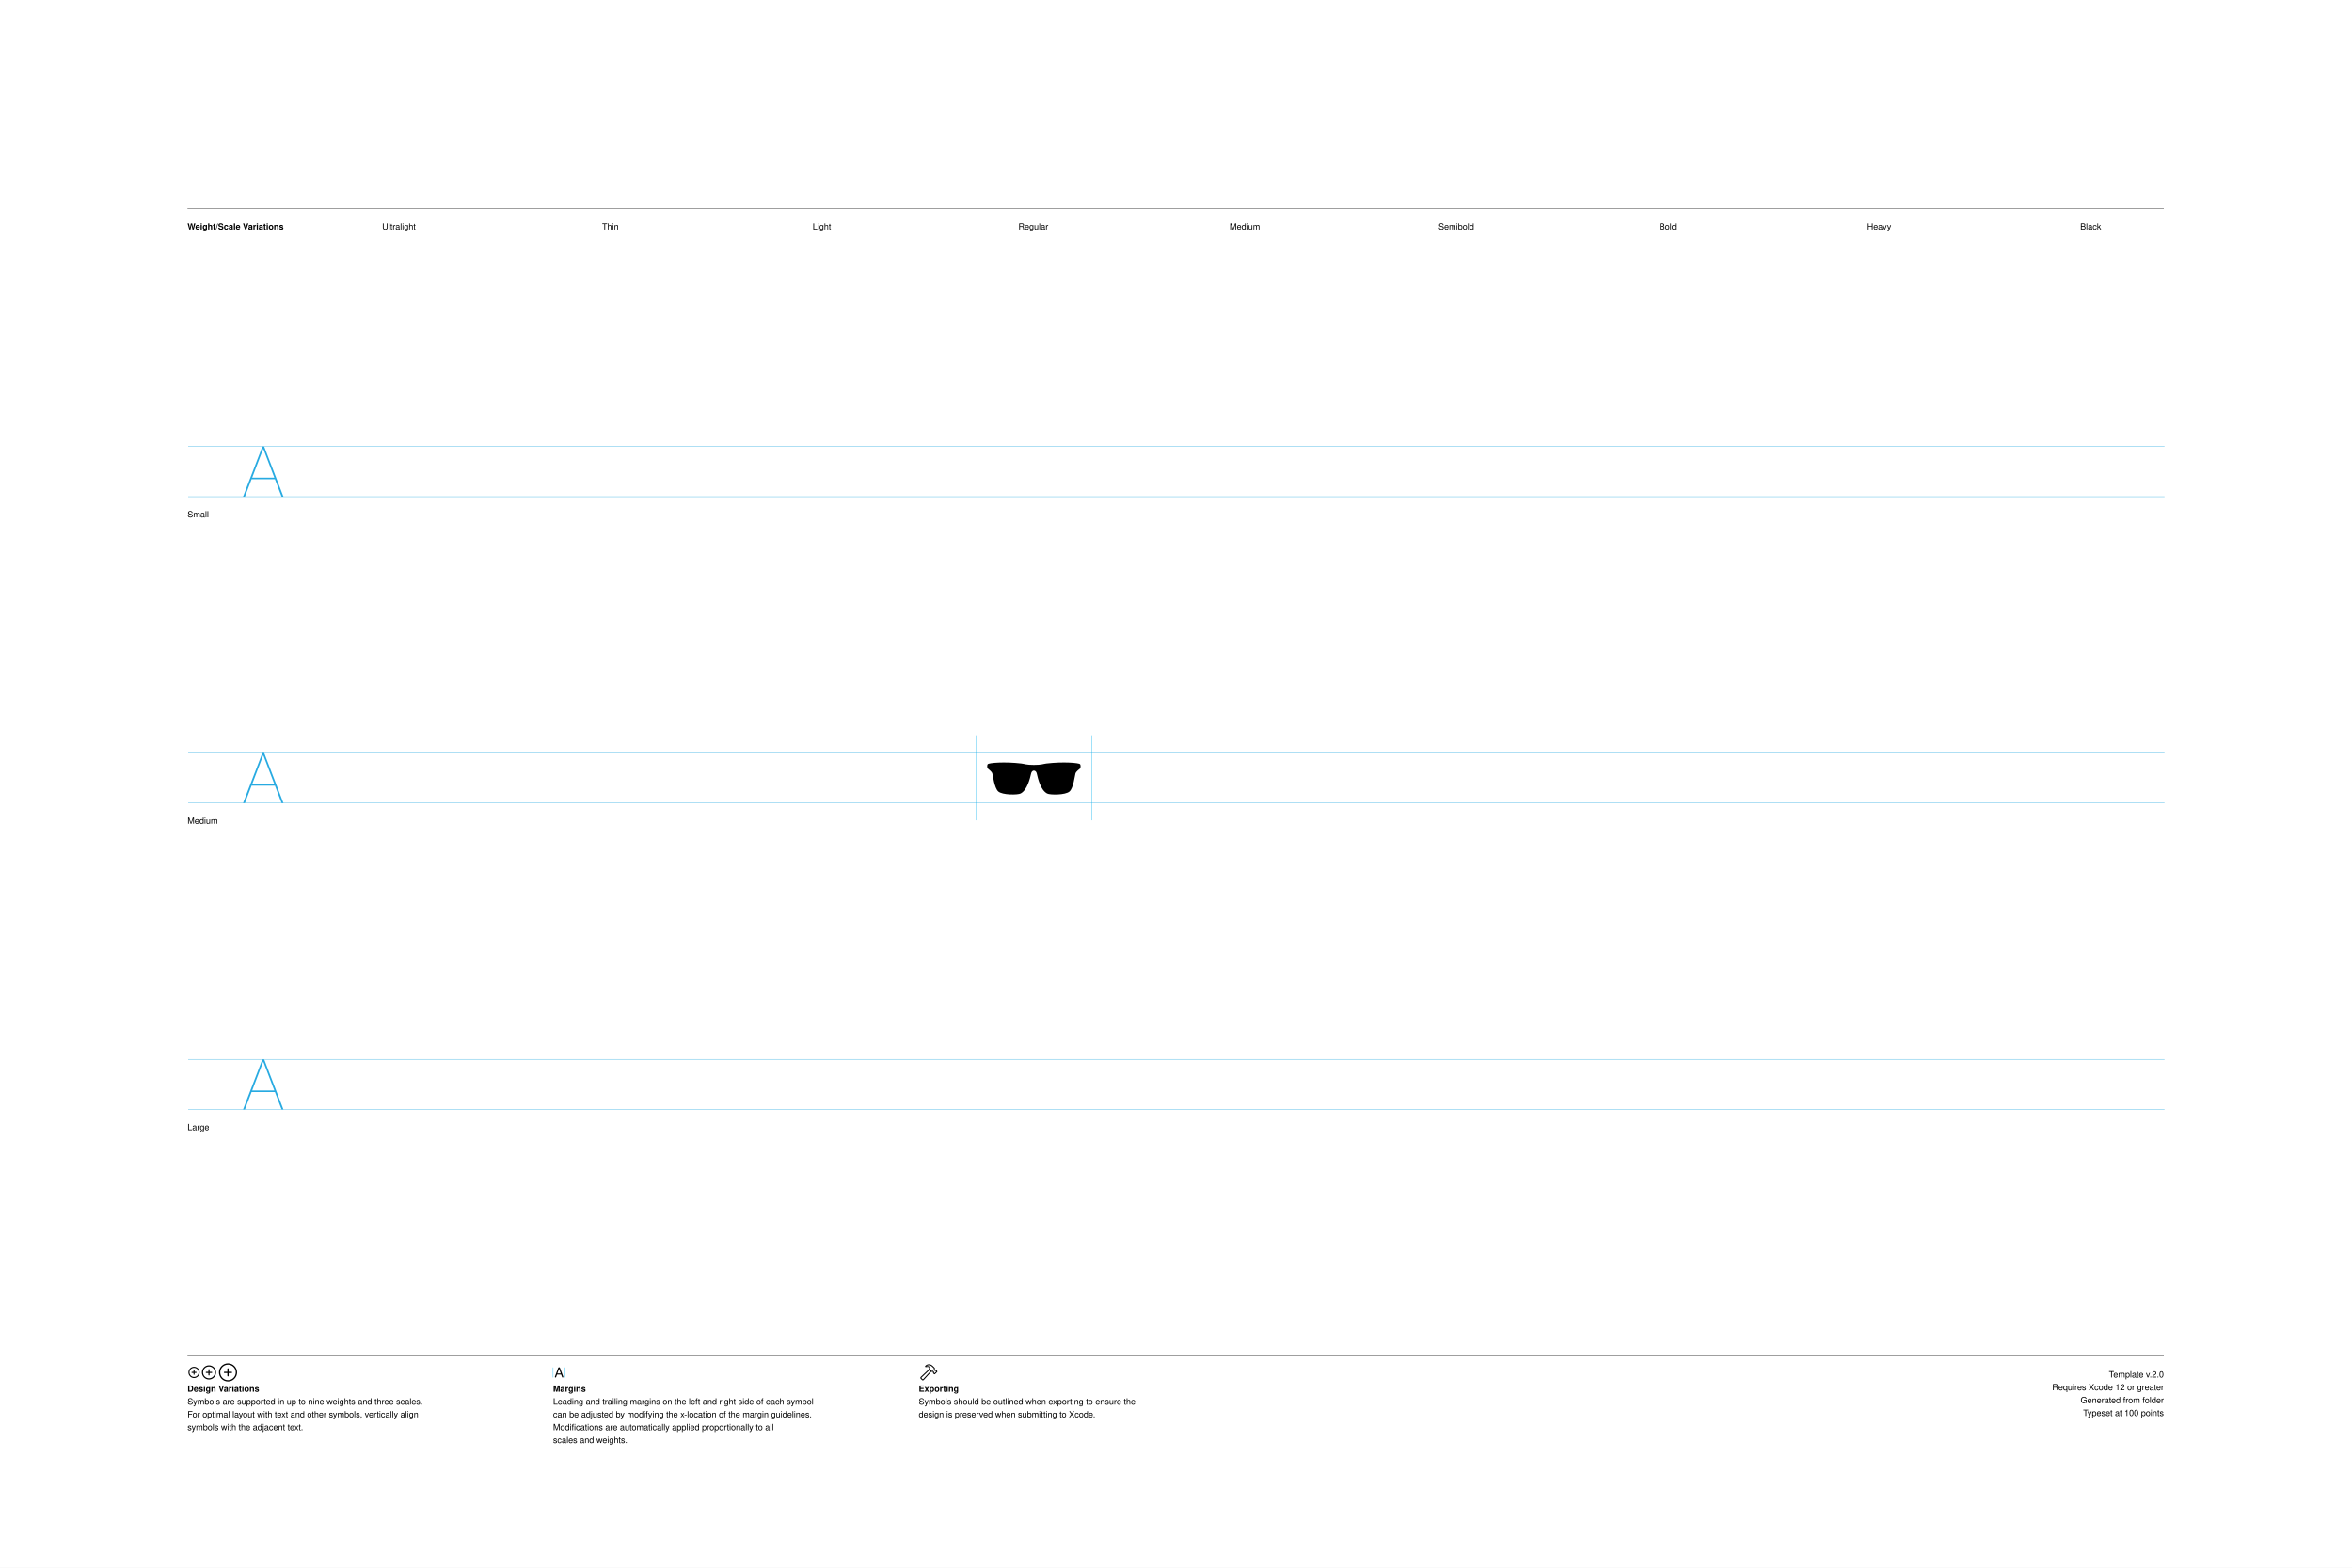
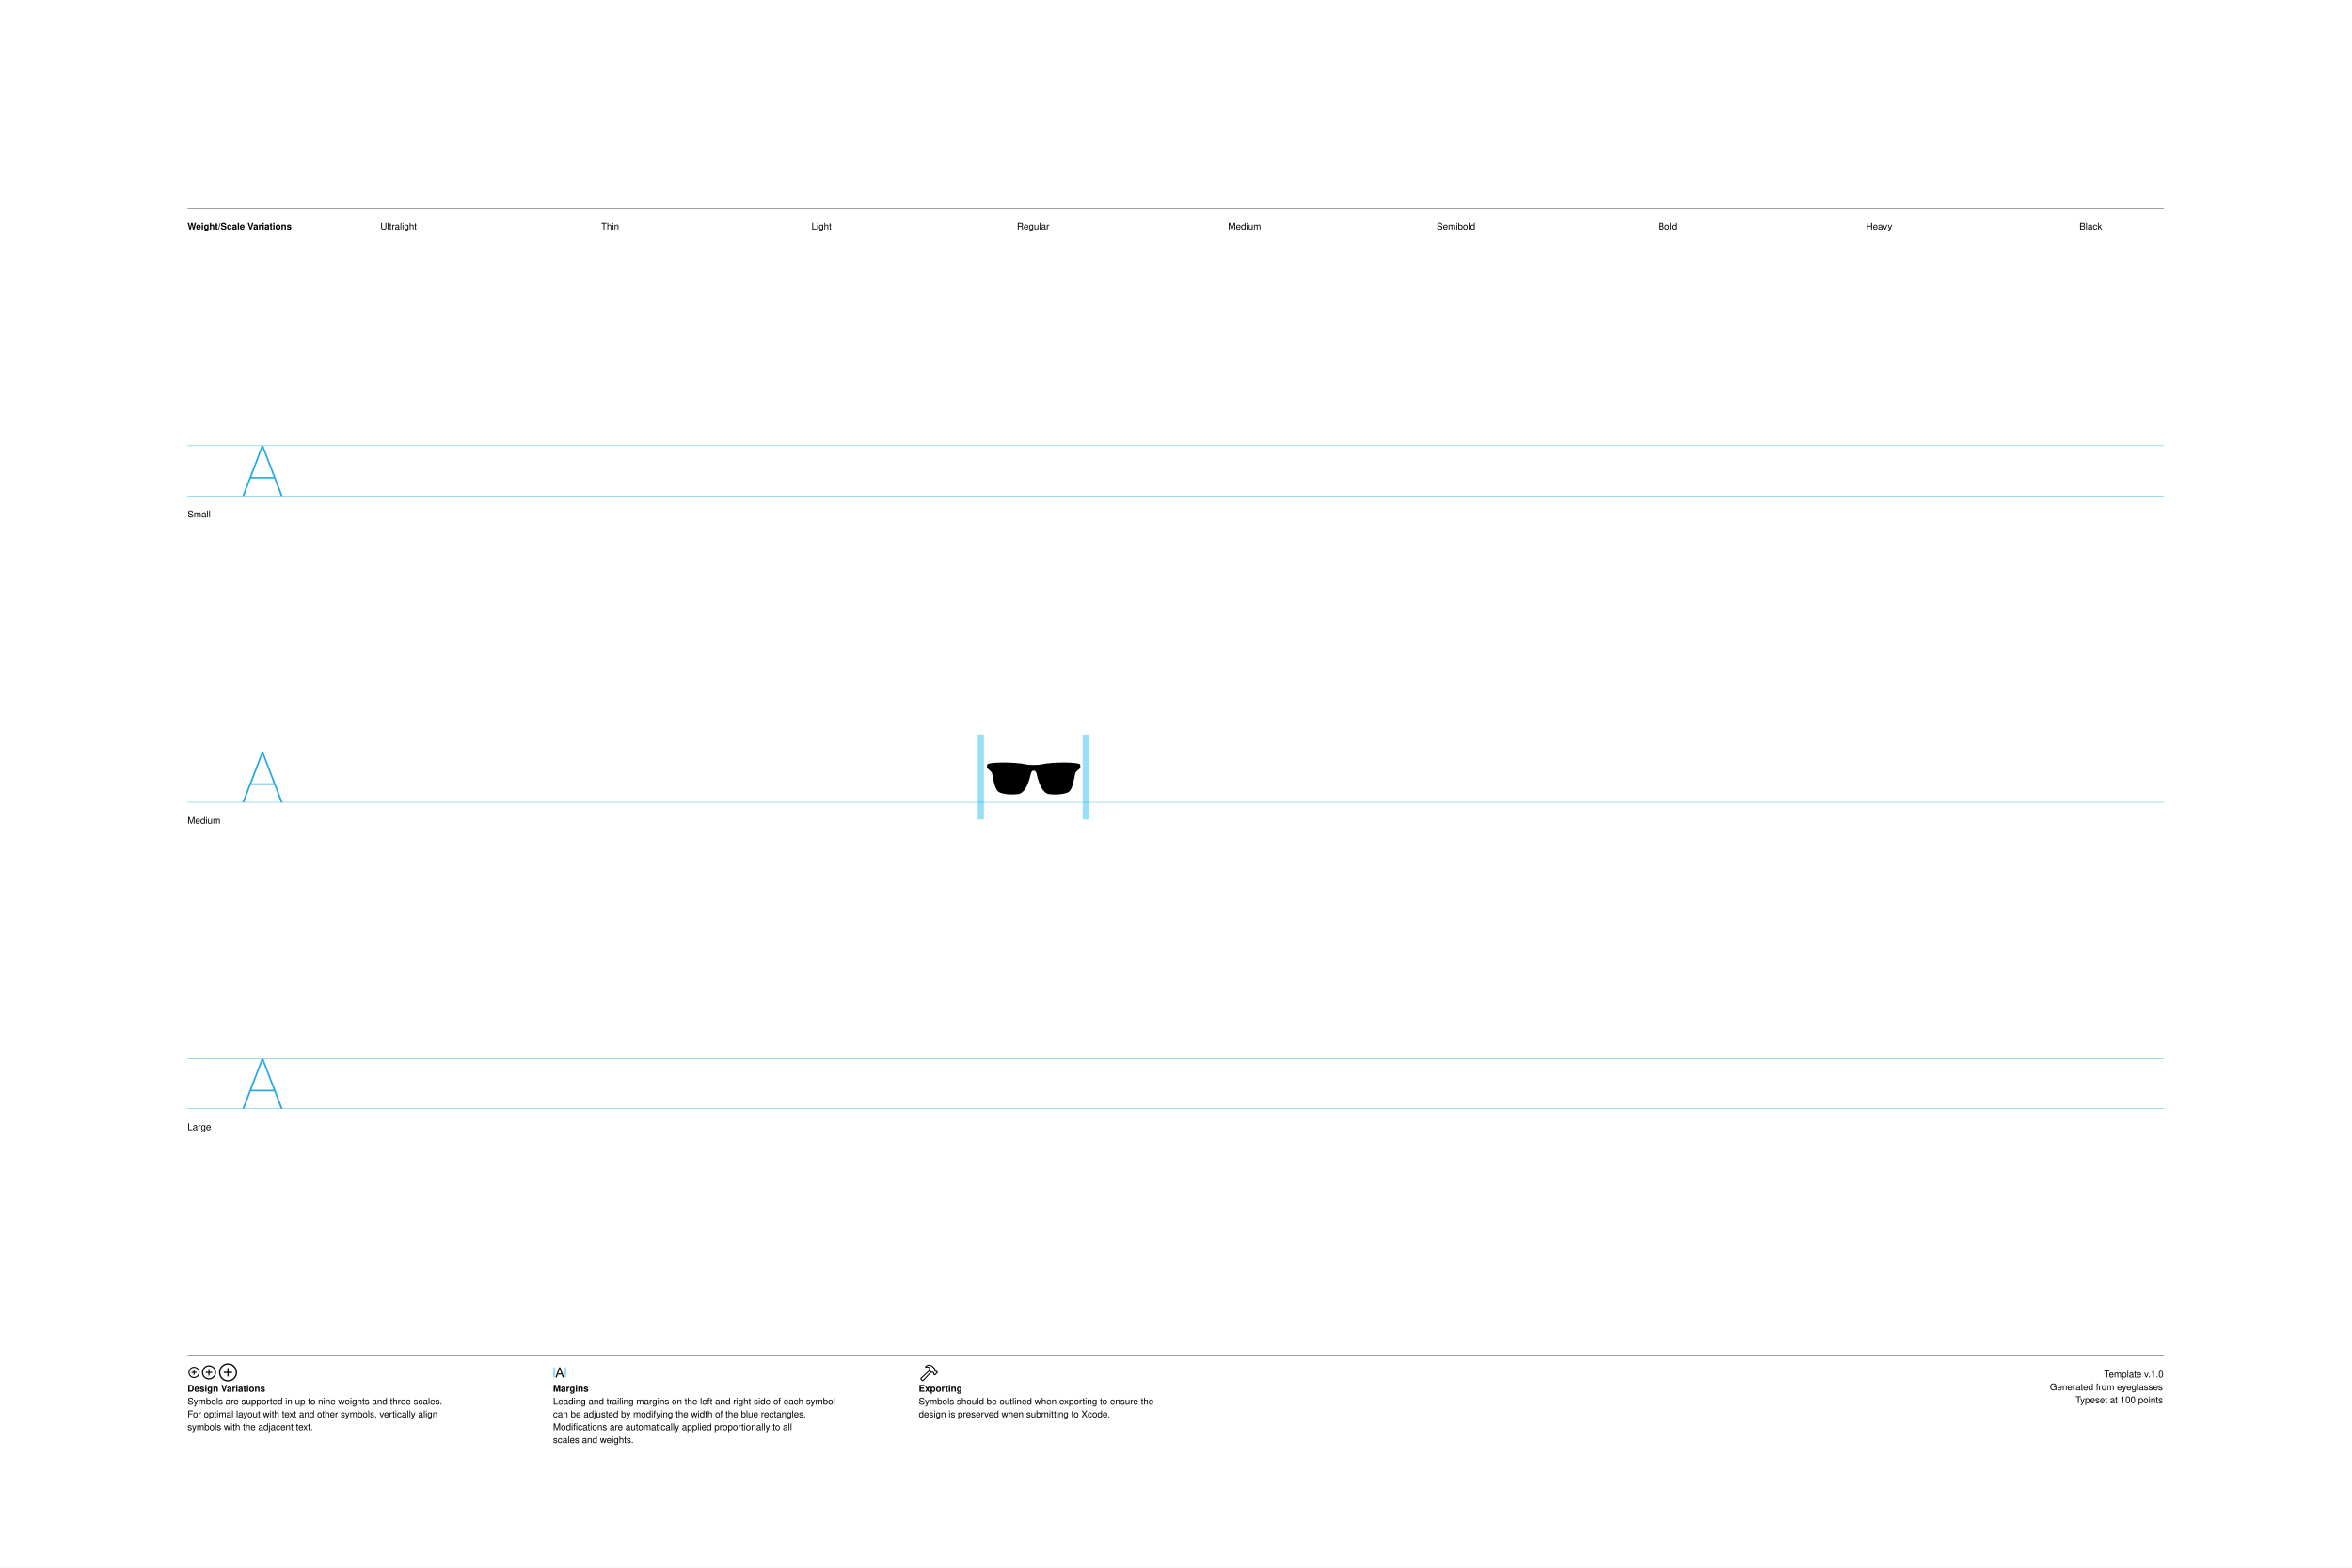
<svg xmlns="http://www.w3.org/2000/svg" width="3300px" height="2200px" viewBox="0 0 3300 2200" version="1.1">
-   <g id="brave.shades">
-     <g id="Notes">
-       <rect height="2200" id="artboard" style="fill:white;opacity:1" width="3300" x="0" y="0" />
-       <line id="" style="fill:none;stroke:black;opacity:1;stroke-width:0.5;" x1="263" x2="3036" y1="292" y2="292" />
-       <text style="stroke:none;fill:black;font-family:-apple-system,&quot;SF Pro Display&quot;,&quot;SF Pro Text&quot;,Helvetica,sans-serif;font-weight:bold;" transform="matrix(1 0 0 1 263 322)">Weight/Scale Variations</text>
-       <text style="stroke:none;fill:black;font-family:-apple-system,&quot;SF Pro Display&quot;,&quot;SF Pro Text&quot;,Helvetica,sans-serif;text-anchor:middle;" transform="matrix(1 0 0 1 559.711 322)">Ultralight</text>
-       <text style="stroke:none;fill:black;font-family:-apple-system,&quot;SF Pro Display&quot;,&quot;SF Pro Text&quot;,Helvetica,sans-serif;text-anchor:middle;" transform="matrix(1 0 0 1 856.422 322)">Thin</text>
-       <text style="stroke:none;fill:black;font-family:-apple-system,&quot;SF Pro Display&quot;,&quot;SF Pro Text&quot;,Helvetica,sans-serif;text-anchor:middle;" transform="matrix(1 0 0 1 1153.13 322)">Light</text>
-       <text style="stroke:none;fill:black;font-family:-apple-system,&quot;SF Pro Display&quot;,&quot;SF Pro Text&quot;,Helvetica,sans-serif;text-anchor:middle;" transform="matrix(1 0 0 1 1449.84 322)">Regular</text>
-       <text style="stroke:none;fill:black;font-family:-apple-system,&quot;SF Pro Display&quot;,&quot;SF Pro Text&quot;,Helvetica,sans-serif;text-anchor:middle;" transform="matrix(1 0 0 1 1746.56 322)">Medium</text>
-       <text style="stroke:none;fill:black;font-family:-apple-system,&quot;SF Pro Display&quot;,&quot;SF Pro Text&quot;,Helvetica,sans-serif;text-anchor:middle;" transform="matrix(1 0 0 1 2043.27 322)">Semibold</text>
-       <text style="stroke:none;fill:black;font-family:-apple-system,&quot;SF Pro Display&quot;,&quot;SF Pro Text&quot;,Helvetica,sans-serif;text-anchor:middle;" transform="matrix(1 0 0 1 2339.98 322)">Bold</text>
-       <text style="stroke:none;fill:black;font-family:-apple-system,&quot;SF Pro Display&quot;,&quot;SF Pro Text&quot;,Helvetica,sans-serif;text-anchor:middle;" transform="matrix(1 0 0 1 2636.69 322)">Heavy</text>
-       <text style="stroke:none;fill:black;font-family:-apple-system,&quot;SF Pro Display&quot;,&quot;SF Pro Text&quot;,Helvetica,sans-serif;text-anchor:middle;" transform="matrix(1 0 0 1 2933.4 322)">Black</text>
-       <line id="" style="fill:none;stroke:black;opacity:1;stroke-width:0.5;" x1="263" x2="3036" y1="1903" y2="1903" />
-       <g id="" transform="matrix(1 0 0 1 263 1933)">
-         <path d="M 9.248 0.83 C 13.555 0.83 17.139 -2.744 17.139 -7.051 C 17.139 -11.357 13.545 -14.932 9.238 -14.932 C 4.941 -14.932 1.367 -11.357 1.367 -7.051 C 1.367 -2.744 4.951 0.83 9.248 0.83 Z M 9.248 -0.654 C 5.703 -0.654 2.871 -3.496 2.871 -7.051 C 2.871 -10.605 5.693 -13.447 9.238 -13.447 C 12.793 -13.447 15.635 -10.605 15.645 -7.051 C 15.654 -3.496 12.803 -0.654 9.248 -0.654 Z M 9.229 -3.623 C 9.697 -3.623 9.971 -3.936 9.971 -4.453 L 9.971 -6.318 L 12.002 -6.318 C 12.5 -6.318 12.832 -6.572 12.832 -7.041 C 12.832 -7.52 12.52 -7.783 12.002 -7.783 L 9.971 -7.783 L 9.971 -9.814 C 9.971 -10.332 9.697 -10.654 9.229 -10.654 C 8.76 -10.654 8.506 -10.312 8.506 -9.814 L 8.506 -7.783 L 6.494 -7.783 C 5.977 -7.783 5.645 -7.52 5.645 -7.041 C 5.645 -6.572 5.996 -6.318 6.494 -6.318 L 8.506 -6.318 L 8.506 -4.453 C 8.506 -3.955 8.76 -3.623 9.229 -3.623 Z" />
+   <g id="Page-1" stroke="none" stroke-width="1" fill="none" fill-rule="evenodd">
+     <g id="brave.shades">
+       <g id="Notes">
+         <rect id="artboard" fill="#FFFFFF" fill-rule="nonzero" x="0" y="0" width="3300" height="2200" />
+         <line x1="263" y1="292" x2="3036" y2="292" id="Path" stroke="#000000" stroke-width="0.5" />
+         <text id="Weight/Scale-Variations" fill="#000000" fill-rule="nonzero" font-family="Helvetica-Bold, Helvetica" font-size="13" font-weight="bold">
+           <tspan x="263" y="322">Weight/Scale Variations</tspan>
+         </text>
+         <text id="Ultralight" fill="#000000" fill-rule="nonzero" font-family="Helvetica" font-size="13" font-weight="normal">
+           <tspan x="533.711" y="322">Ultralight</tspan>
+         </text>
+         <text id="Thin" fill="#000000" fill-rule="nonzero" font-family="Helvetica" font-size="13" font-weight="normal">
+           <tspan x="843.422" y="322">Thin</tspan>
+         </text>
+         <text id="Light" fill="#000000" fill-rule="nonzero" font-family="Helvetica" font-size="13" font-weight="normal">
+           <tspan x="1138.63" y="322">Light</tspan>
+         </text>
+         <text id="Regular" fill="#000000" fill-rule="nonzero" font-family="Helvetica" font-size="13" font-weight="normal">
+           <tspan x="1426.84" y="322">Regular</tspan>
+         </text>
+         <text id="Medium" fill="#000000" fill-rule="nonzero" font-family="Helvetica" font-size="13" font-weight="normal">
+           <tspan x="1723.06" y="322">Medium</tspan>
+         </text>
+         <text id="Semibold" fill="#000000" fill-rule="nonzero" font-family="Helvetica" font-size="13" font-weight="normal">
+           <tspan x="2015.77" y="322">Semibold</tspan>
+         </text>
+         <text id="Bold" fill="#000000" fill-rule="nonzero" font-family="Helvetica" font-size="13" font-weight="normal">
+           <tspan x="2326.48" y="322">Bold</tspan>
+         </text>
+         <text id="Heavy" fill="#000000" fill-rule="nonzero" font-family="Helvetica" font-size="13" font-weight="normal">
+           <tspan x="2618.19" y="322">Heavy</tspan>
+         </text>
+         <text id="Black" fill="#000000" fill-rule="nonzero" font-family="Helvetica" font-size="13" font-weight="normal">
+           <tspan x="2917.4" y="322">Black</tspan>
+         </text>
+         <line x1="263" y1="1903" x2="3036" y2="1903" id="Path" stroke="#000000" stroke-width="0.5" />
+         <g id="Group" transform="translate(264, 1918)" fill="#000000" fill-rule="nonzero">
+           <path d="M8.248,15.83 C12.555,15.83 16.139,12.256 16.139,7.949 C16.139,3.643 12.545,0.068 8.238,0.068 C3.941,0.068 0.367,3.643 0.367,7.949 C0.367,12.256 3.951,15.83 8.248,15.83 Z M8.248,14.346 C4.703,14.346 1.871,11.504 1.871,7.949 C1.871,4.394 4.693,1.553 8.238,1.553 C11.793,1.553 14.635,4.394 14.645,7.949 C14.654,11.504 11.803,14.346 8.248,14.346 Z M8.229,11.572 C8.697,11.572 8.971,11.26 8.971,10.742 L8.971,8.682 L11.197,8.682 C11.695,8.682 12.037,8.428 12.037,7.959 C12.037,7.48 11.715,7.217 11.197,7.217 L8.971,7.217 L8.971,4.99 C8.971,4.473 8.697,4.15 8.229,4.15 C7.76,4.15 7.506,4.492 7.506,4.99 L7.506,7.217 L5.299,7.217 C4.781,7.217 4.449,7.48 4.449,7.959 C4.449,8.428 4.801,8.682 5.299,8.682 L7.506,8.682 L7.506,10.742 C7.506,11.24 7.76,11.572 8.229,11.572 Z" id="Shape" />
+         </g>
+         <g id="Group" transform="translate(282.506, 1915)" fill="#000000" fill-rule="nonzero">
+           <path d="M10.709,20.91 C16.158,20.91 20.67,16.398 20.67,10.949 C20.67,5.51 16.148,0.988 10.699,0.988 C5.26,0.988 0.748,5.51 0.748,10.949 C0.748,16.398 5.27,20.91 10.709,20.91 Z M10.709,19.25 C6.1,19.25 2.418,15.559 2.418,10.949 C2.418,6.35 6.09,2.648 10.699,2.648 C15.309,2.648 19,6.35 19.01,10.949 C19.02,15.559 15.318,19.25 10.709,19.25 Z M10.69,15.588 C11.207,15.588 11.52,15.227 11.52,14.66 L11.52,11.77 L14.576,11.77 C15.123,11.77 15.504,11.486 15.504,10.969 C15.504,10.441 15.143,10.139 14.576,10.139 L11.52,10.139 L11.52,7.072 C11.52,6.496 11.207,6.144 10.69,6.144 C10.172,6.144 9.879,6.516 9.879,7.072 L9.879,10.139 L6.832,10.139 C6.266,10.139 5.895,10.441 5.895,10.969 C5.895,11.486 6.285,11.77 6.832,11.77 L9.879,11.77 L9.879,14.66 C9.879,15.207 10.172,15.588 10.69,15.588 Z" id="Shape" />
+         </g>
+         <g id="Group" transform="translate(306.924, 1913)" fill="#000000" fill-rule="nonzero">
+           <path d="M12.971,25.674 C19.934,25.674 25.695,19.922 25.695,12.959 C25.695,5.996 19.924,0.244 12.961,0.244 C6.008,0.244 0.256,5.996 0.256,12.959 C0.256,19.922 6.018,25.674 12.971,25.674 Z M12.971,23.857 C6.936,23.857 2.082,18.994 2.082,12.959 C2.082,6.924 6.926,2.061 12.961,2.061 C19.006,2.061 23.859,6.924 23.869,12.959 C23.879,18.994 19.016,23.857 12.971,23.857 Z M12.951,18.936 C13.518,18.936 13.869,18.545 13.869,17.939 L13.869,13.867 L18.107,13.867 C18.693,13.867 19.113,13.535 19.113,12.979 C19.113,12.402 18.723,12.061 18.107,12.061 L13.869,12.061 L13.869,7.812 C13.869,7.197 13.518,6.807 12.951,6.807 C12.385,6.807 12.062,7.217 12.062,7.812 L12.062,12.061 L7.834,12.061 C7.219,12.061 6.809,12.402 6.809,12.979 C6.809,13.535 7.238,13.867 7.834,13.867 L12.062,13.867 L12.062,17.939 C12.062,18.525 12.385,18.936 12.951,18.936 Z" id="Shape" />
+         </g>
+         <text id="Design-Variations" fill="#000000" fill-rule="nonzero" font-family="Helvetica-Bold, Helvetica" font-size="13" font-weight="bold">
+           <tspan x="263" y="1953">Design Variations</tspan>
+         </text>
+         <text id="Symbols-are-supported-in-up-to-nine-weights-and-three-scales." fill="#000000" fill-rule="nonzero" font-family="Helvetica" font-size="13" font-weight="normal">
+           <tspan x="263" y="1971">Symbols are supported in up to nine weights and three scales.</tspan>
+         </text>
+         <text id="For-optimal-layout-with-text-and-other-symbols,-vertically-align" fill="#000000" fill-rule="nonzero" font-family="Helvetica" font-size="13" font-weight="normal">
+           <tspan x="263" y="1989">For optimal layout with text and other symbols, vertically align</tspan>
+         </text>
+         <text id="symbols-with-the-adjacent-text." fill="#000000" fill-rule="nonzero" font-family="Helvetica" font-size="13" font-weight="normal">
+           <tspan x="263" y="2007">symbols with the adjacent text.</tspan>
+         </text>
+         <rect id="Rectangle" fill="#00AEEF" fill-rule="nonzero" opacity="0.4" x="776" y="1919" width="3" height="14" />
+         <g id="Group" transform="translate(779, 1918)" fill="#000000" fill-rule="nonzero">
+           <path d="M10.527,15 L12.373,15 L7.178,0.908 L5.439,0.908 L0.244,15 L2.09,15 L3.506,10.967 L9.111,10.967 L10.527,15 Z M6.279,3.047 L6.338,3.047 L8.594,9.473 L4.023,9.473 L6.279,3.047 Z" id="Shape" />
+         </g>
+         <rect id="Rectangle" fill="#00AEEF" fill-rule="nonzero" opacity="0.4" x="791.617" y="1919" width="3" height="14" />
+         <text id="Margins" fill="#000000" fill-rule="nonzero" font-family="Helvetica-Bold, Helvetica" font-size="13" font-weight="bold">
+           <tspan x="776" y="1953">Margins</tspan>
+         </text>
+         <text id="Leading-and-trailing-margins-on-the-left-and-right-side-of-each-symbol" fill="#000000" fill-rule="nonzero" font-family="Helvetica" font-size="13" font-weight="normal">
+           <tspan x="776" y="1971">Leading and trailing margins on the left and right side of each symbol</tspan>
+         </text>
+         <text id="can-be-adjusted-by-modifying-the-width-of-the-blue-rectangles." fill="#000000" fill-rule="nonzero" font-family="Helvetica" font-size="13" font-weight="normal">
+           <tspan x="776" y="1989">can be adjusted by modifying the width of the blue rectangles.</tspan>
+         </text>
+         <text id="Modifications-are-automatically-applied-proportionally-to-all" fill="#000000" fill-rule="nonzero" font-family="Helvetica" font-size="13" font-weight="normal">
+           <tspan x="776" y="2007">Modifications are automatically applied proportionally to all</tspan>
+         </text>
+         <text id="scales-and-weights." fill="#000000" fill-rule="nonzero" font-family="Helvetica" font-size="13" font-weight="normal">
+           <tspan x="776" y="2025">scales and weights.</tspan>
+         </text>
+         <g id="Group" transform="translate(1291, 1915)" fill="#000000" fill-rule="nonzero">
+           <path d="M0.832,21.115 L2.375,22.658 C3.225,23.488 4.191,23.42 5.061,22.463 L15.275,11.34 C15.705,11.633 16.096,11.623 16.564,11.525 L17.609,11.311 L18.303,12.004 L18.254,12.521 C18.186,13.049 18.352,13.469 18.85,13.967 L19.66,14.777 C20.168,15.285 20.822,15.314 21.301,14.836 L24.553,11.584 C25.031,11.105 25.012,10.451 24.504,9.943 L23.684,9.123 C23.186,8.625 22.775,8.449 22.238,8.527 L21.711,8.586 L21.057,7.922 L21.34,6.779 C21.486,6.213 21.34,5.744 20.715,5.139 L18.303,2.746 C14.758,-0.779 10.227,-0.672 7.111,2.463 C6.691,2.893 6.643,3.478 6.916,3.908 C7.15,4.279 7.629,4.504 8.273,4.338 C9.787,3.957 11.301,4.074 12.785,5.08 L12.16,6.662 C11.926,7.248 11.945,7.727 12.18,8.166 L1.018,18.439 C0.08,19.309 -0.027,20.256 0.832,21.115 Z M8.674,2.853 C11.34,0.861 14.65,1.174 17.053,3.586 L19.68,6.193 C19.914,6.428 19.943,6.613 19.885,6.906 L19.504,8.469 L21.076,10.041 L22.043,9.953 C22.326,9.924 22.414,9.943 22.639,10.168 L23.264,10.793 L20.51,13.537 L19.885,12.922 C19.66,12.697 19.641,12.6 19.67,12.316 L19.758,11.359 L18.195,9.797 L16.574,10.109 C16.291,10.168 16.145,10.168 15.91,9.924 L13.732,7.746 C13.508,7.512 13.479,7.375 13.605,7.053 L14.553,4.777 C12.951,3.244 10.842,2.394 8.801,3.049 C8.713,3.078 8.645,3.059 8.615,3.019 C8.586,2.971 8.586,2.922 8.674,2.853 Z M2.102,20.412 C1.613,19.914 1.789,19.611 2.121,19.309 L13.078,9.191 L14.309,10.422 L4.152,21.35 C3.85,21.682 3.469,21.779 3.068,21.379 L2.102,20.412 Z" id="Shape" />
+         </g>
+         <text id="Exporting" fill="#000000" fill-rule="nonzero" font-family="Helvetica-Bold, Helvetica" font-size="13" font-weight="bold">
+           <tspan x="1289" y="1953">Exporting</tspan>
+         </text>
+         <text id="Symbols-should-be-outlined-when-exporting-to-ensure-the" fill="#000000" fill-rule="nonzero" font-family="Helvetica" font-size="13" font-weight="normal">
+           <tspan x="1289" y="1971">Symbols should be outlined when exporting to ensure the</tspan>
+         </text>
+         <text id="design-is-preserved-when-submitting-to-Xcode." fill="#000000" fill-rule="nonzero" font-family="Helvetica" font-size="13" font-weight="normal">
+           <tspan x="1289" y="1989">design is preserved when submitting to Xcode.</tspan>
+         </text>
+         <text id="template-version" fill="#000000" fill-rule="nonzero" font-family="Helvetica" font-size="13" font-weight="normal">
+           <tspan x="2952" y="1933">Template v.1.0</tspan>
+         </text>
+         <text id="Generated-from-eyeglasses" fill="#000000" fill-rule="nonzero" font-family="Helvetica" font-size="13" font-weight="normal">
+           <tspan x="2876" y="1951">Generated from eyeglasses</tspan>
+         </text>
+         <text id="Typeset-at-100-points" fill="#000000" fill-rule="nonzero" font-family="Helvetica" font-size="13" font-weight="normal">
+           <tspan x="2912" y="1969">Typeset at 100 points</tspan>
+         </text>
+         <text id="Small" fill="#000000" fill-rule="nonzero" font-family="Helvetica" font-size="13" font-weight="normal">
+           <tspan x="263" y="726">Small</tspan>
+         </text>
+         <text id="Medium" fill="#000000" fill-rule="nonzero" font-family="Helvetica" font-size="13" font-weight="normal">
+           <tspan x="263" y="1156">Medium</tspan>
+         </text>
+         <text id="Large" fill="#000000" fill-rule="nonzero" font-family="Helvetica" font-size="13" font-weight="normal">
+           <tspan x="263" y="1586">Large</tspan>
+         </text>
      </g>
-       <g id="" transform="matrix(1 0 0 1 281.506 1933)">
-         <path d="M 11.709 2.91 C 17.158 2.91 21.67 -1.611 21.67 -7.051 C 21.67 -12.5 17.148 -17.012 11.699 -17.012 C 6.26 -17.012 1.748 -12.5 1.748 -7.051 C 1.748 -1.611 6.27 2.91 11.709 2.91 Z M 11.709 1.25 C 7.1 1.25 3.418 -2.441 3.418 -7.051 C 3.418 -11.66 7.09 -15.352 11.699 -15.352 C 16.309 -15.352 20 -11.66 20.01 -7.051 C 20.02 -2.441 16.318 1.25 11.709 1.25 Z M 11.68 -2.666 C 12.207 -2.666 12.51 -3.018 12.51 -3.594 L 12.51 -6.23 L 15.322 -6.23 C 15.869 -6.23 16.25 -6.514 16.25 -7.031 C 16.25 -7.559 15.889 -7.861 15.322 -7.861 L 12.51 -7.861 L 12.51 -10.684 C 12.51 -11.25 12.207 -11.611 11.68 -11.611 C 11.162 -11.611 10.879 -11.23 10.879 -10.684 L 10.879 -7.861 L 8.076 -7.861 C 7.51 -7.861 7.139 -7.559 7.139 -7.031 C 7.139 -6.514 7.529 -6.23 8.076 -6.23 L 10.879 -6.23 L 10.879 -3.594 C 10.879 -3.037 11.162 -2.666 11.68 -2.666 Z" />
+       <g id="Guides" transform="translate(263, 625)">
+         <g id="H-reference" transform="translate(76, 0)" fill="#27AAE1" fill-rule="nonzero">
+           <path d="M54.932,71 L57.666,71 L30.566,0.541 L28.076,0.541 L0.977,71 L3.662,71 L12.94,46.537 L45.703,46.537 L54.932,71 Z M29.199,3.91 L29.443,3.91 L44.824,44.291 L13.818,44.291 L29.199,3.91 Z" id="Shape" />
+         </g>
+         <line x1="0" y1="71" x2="2773" y2="71" id="Baseline-S" stroke="#27AAE1" stroke-width="0.577" />
+         <line x1="0" y1="0.541" x2="2773" y2="0.541" id="Capline-S" stroke="#27AAE1" stroke-width="0.577" />
+         <g id="H-reference" transform="translate(76, 430)" fill="#27AAE1" fill-rule="nonzero">
+           <path d="M54.932,71 L57.666,71 L30.566,0.541 L28.076,0.541 L0.977,71 L3.662,71 L12.94,46.537 L45.703,46.537 L54.932,71 Z M29.199,3.91 L29.443,3.91 L44.824,44.291 L13.818,44.291 L29.199,3.91 Z" id="Shape" />
+         </g>
+         <line x1="0" y1="501" x2="2773" y2="501" id="Baseline-M" stroke="#27AAE1" stroke-width="0.577" />
+         <line x1="0" y1="430.54" x2="2773" y2="430.54" id="Capline-M" stroke="#27AAE1" stroke-width="0.577" />
+         <g id="H-reference" transform="translate(76, 860)" fill="#27AAE1" fill-rule="nonzero">
+           <path d="M54.932,71 L57.666,71 L30.566,0.541 L28.076,0.541 L0.977,71 L3.662,71 L12.94,46.537 L45.703,46.537 L54.932,71 Z M29.199,3.91 L29.443,3.91 L44.824,44.291 L13.818,44.291 L29.199,3.91 Z" id="Shape" />
+         </g>
+         <line x1="0" y1="931" x2="2773" y2="931" id="Baseline-L" stroke="#27AAE1" stroke-width="0.577" />
+         <line x1="0" y1="860.54" x2="2773" y2="860.54" id="Capline-L" stroke="#27AAE1" stroke-width="0.577" />
+         <rect id="left-margin" fill="#00AEEF" fill-rule="nonzero" opacity="0.4" x="1108.79" y="405.79" width="8.74" height="119.336" />
+         <rect id="right-margin" fill="#00AEEF" fill-rule="nonzero" opacity="0.4" x="1256.16" y="405.79" width="8.74" height="119.336" />
      </g>
-       <g id="" transform="matrix(1 0 0 1 304.924 1933)">
-         <path d="M 14.971 5.664 C 21.934 5.664 27.695 -0.098 27.695 -7.051 C 27.695 -14.014 21.924 -19.775 14.961 -19.775 C 8.008 -19.775 2.256 -14.014 2.256 -7.051 C 2.256 -0.098 8.018 5.664 14.971 5.664 Z M 14.971 3.848 C 8.936 3.848 4.082 -1.016 4.082 -7.051 C 4.082 -13.096 8.926 -17.949 14.961 -17.949 C 21.006 -17.949 25.859 -13.096 25.869 -7.051 C 25.879 -1.016 21.016 3.848 14.971 3.848 Z M 14.941 -1.387 C 15.518 -1.387 15.859 -1.777 15.859 -2.383 L 15.859 -6.133 L 19.775 -6.133 C 20.371 -6.133 20.781 -6.465 20.781 -7.021 C 20.781 -7.598 20.391 -7.939 19.775 -7.939 L 15.859 -7.939 L 15.859 -11.865 C 15.859 -12.48 15.518 -12.871 14.941 -12.871 C 14.375 -12.871 14.053 -12.461 14.053 -11.865 L 14.053 -7.939 L 10.146 -7.939 C 9.531 -7.939 9.131 -7.598 9.131 -7.021 C 9.131 -6.465 9.551 -6.133 10.146 -6.133 L 14.053 -6.133 L 14.053 -2.383 C 14.053 -1.797 14.375 -1.387 14.941 -1.387 Z" />
-       </g>
-       <text style="stroke:none;fill:black;font-family:-apple-system,&quot;SF Pro Display&quot;,&quot;SF Pro Text&quot;,Helvetica,sans-serif;font-weight:bold;" transform="matrix(1 0 0 1 263 1953)">Design Variations</text>
-       <text style="stroke:none;fill:black;font-family:-apple-system,&quot;SF Pro Display&quot;,&quot;SF Pro Text&quot;,Helvetica,sans-serif;" transform="matrix(1 0 0 1 263 1971)">Symbols are supported in up to nine weights and three scales.</text>
-       <text style="stroke:none;fill:black;font-family:-apple-system,&quot;SF Pro Display&quot;,&quot;SF Pro Text&quot;,Helvetica,sans-serif;" transform="matrix(1 0 0 1 263 1989)">For optimal layout with text and other symbols, vertically align</text>
-       <text style="stroke:none;fill:black;font-family:-apple-system,&quot;SF Pro Display&quot;,&quot;SF Pro Text&quot;,Helvetica,sans-serif;" transform="matrix(1 0 0 1 263 2007)">symbols with the adjacent text.</text>
-       <line id="" style="fill:none;stroke:#00AEEF;stroke-width:0.5;opacity:1.0;" x1="776" x2="776" y1="1919" y2="1933" />
-       <g id="" transform="matrix(1 0 0 1 776 1933)">
-         <path d="M 3.311 0.127 C 3.828 0.127 4.082 -0.068 4.268 -0.605 L 5.527 -4.062 L 11.289 -4.062 L 12.549 -0.605 C 12.734 -0.068 12.988 0.127 13.496 0.127 C 14.014 0.127 14.346 -0.186 14.346 -0.674 C 14.346 -0.84 14.316 -0.986 14.238 -1.201 L 9.658 -13.389 C 9.434 -13.994 9.033 -14.287 8.408 -14.287 C 7.803 -14.287 7.393 -13.994 7.178 -13.398 L 2.598 -1.191 C 2.52 -0.977 2.49 -0.83 2.49 -0.664 C 2.49 -0.176 2.803 0.127 3.311 0.127 Z M 6.006 -5.537 L 8.379 -12.109 L 8.428 -12.109 L 10.801 -5.537 Z" />
-       </g>
-       <line id="" style="fill:none;stroke:#00AEEF;stroke-width:0.5;opacity:1.0;" x1="792.836" x2="792.836" y1="1919" y2="1933" />
-       <text style="stroke:none;fill:black;font-family:-apple-system,&quot;SF Pro Display&quot;,&quot;SF Pro Text&quot;,Helvetica,sans-serif;font-weight:bold;" transform="matrix(1 0 0 1 776 1953)">Margins</text>
-       <text style="stroke:none;fill:black;font-family:-apple-system,&quot;SF Pro Display&quot;,&quot;SF Pro Text&quot;,Helvetica,sans-serif;" transform="matrix(1 0 0 1 776 1971)">Leading and trailing margins on the left and right side of each symbol</text>
-       <text style="stroke:none;fill:black;font-family:-apple-system,&quot;SF Pro Display&quot;,&quot;SF Pro Text&quot;,Helvetica,sans-serif;" transform="matrix(1 0 0 1 776 1989)">can be adjusted by modifying the x-location of the margin guidelines.</text>
-       <text style="stroke:none;fill:black;font-family:-apple-system,&quot;SF Pro Display&quot;,&quot;SF Pro Text&quot;,Helvetica,sans-serif;" transform="matrix(1 0 0 1 776 2007)">Modifications are automatically applied proportionally to all</text>
-       <text style="stroke:none;fill:black;font-family:-apple-system,&quot;SF Pro Display&quot;,&quot;SF Pro Text&quot;,Helvetica,sans-serif;" transform="matrix(1 0 0 1 776 2025)">scales and weights.</text>
-       <g id="" transform="matrix(1 0 0 1 1289 1933)">
-         <path d="M 2.842 1.865 L 4.541 3.574 C 5.4 4.443 6.387 4.385 7.314 3.359 L 17.49 -7.852 C 17.754 -7.764 18.027 -7.783 18.34 -7.842 L 19.404 -8.037 L 20.068 -7.363 L 20.029 -6.807 C 19.99 -6.309 20.117 -5.928 20.605 -5.449 L 21.367 -4.707 C 21.846 -4.229 22.461 -4.199 22.93 -4.668 L 25.84 -7.588 C 26.309 -8.057 26.289 -8.652 25.811 -9.131 L 25.039 -9.893 C 24.561 -10.371 24.189 -10.527 23.711 -10.488 L 23.135 -10.44 L 22.49 -11.074 L 22.734 -12.197 C 22.861 -12.764 22.705 -13.203 22.119 -13.789 L 19.922 -15.977 C 16.582 -19.297 12.148 -19.219 9.258 -16.328 C 8.838 -15.918 8.809 -15.342 9.043 -14.951 C 9.277 -14.59 9.736 -14.355 10.381 -14.521 C 11.846 -14.863 13.369 -14.922 14.795 -13.984 L 14.209 -12.529 C 14.014 -12.051 13.984 -11.65 14.111 -11.289 L 3.047 -0.898 C 2.061 0.02 1.982 0.996 2.842 1.865 Z M 10.752 -15.957 C 13.184 -17.734 16.475 -17.432 18.701 -15.205 L 21.133 -12.793 C 21.367 -12.559 21.406 -12.373 21.338 -12.031 L 21.016 -10.547 L 22.52 -9.062 L 23.506 -9.121 C 23.76 -9.131 23.838 -9.111 24.033 -8.916 L 24.609 -8.34 L 22.168 -5.898 L 21.592 -6.475 C 21.396 -6.67 21.367 -6.748 21.377 -7.012 L 21.445 -7.988 L 19.951 -9.473 L 18.428 -9.219 C 18.105 -9.15 17.959 -9.18 17.715 -9.414 L 15.713 -11.416 C 15.459 -11.65 15.43 -11.816 15.586 -12.188 L 16.465 -14.277 C 14.902 -15.732 12.871 -16.357 10.84 -15.762 C 10.684 -15.723 10.625 -15.85 10.752 -15.957 Z M 5.273 2.305 L 4.102 1.143 C 3.633 0.684 3.74 0.342 4.141 -0.02 L 14.951 -10.195 L 16.416 -8.711 L 6.426 2.275 C 6.074 2.676 5.742 2.773 5.273 2.305 Z" />
-       </g>
-       <text style="stroke:none;fill:black;font-family:-apple-system,&quot;SF Pro Display&quot;,&quot;SF Pro Text&quot;,Helvetica,sans-serif;font-weight:bold;" transform="matrix(1 0 0 1 1289 1953)">Exporting</text>
-       <text style="stroke:none;fill:black;font-family:-apple-system,&quot;SF Pro Display&quot;,&quot;SF Pro Text&quot;,Helvetica,sans-serif;" transform="matrix(1 0 0 1 1289 1971)">Symbols should be outlined when exporting to ensure the</text>
-       <text style="stroke:none;fill:black;font-family:-apple-system,&quot;SF Pro Display&quot;,&quot;SF Pro Text&quot;,Helvetica,sans-serif;" transform="matrix(1 0 0 1 1289 1989)">design is preserved when submitting to Xcode.</text>
-       <text id="template-version" style="stroke:none;fill:black;font-family:-apple-system,&quot;SF Pro Display&quot;,&quot;SF Pro Text&quot;,Helvetica,sans-serif;text-anchor:end;" transform="matrix(1 0 0 1 3036 1933)">Template v.2.0</text>
-       <text style="stroke:none;fill:black;font-family:-apple-system,&quot;SF Pro Display&quot;,&quot;SF Pro Text&quot;,Helvetica,sans-serif;text-anchor:end;" transform="matrix(1 0 0 1 3036 1951)">Requires Xcode 12 or greater</text>
-       <text style="stroke:none;fill:black;font-family:-apple-system,&quot;SF Pro Display&quot;,&quot;SF Pro Text&quot;,Helvetica,sans-serif;text-anchor:end;" transform="matrix(1 0 0 1 3036 1969)">Generated from folder</text>
-       <text style="stroke:none;fill:black;font-family:-apple-system,&quot;SF Pro Display&quot;,&quot;SF Pro Text&quot;,Helvetica,sans-serif;text-anchor:end;" transform="matrix(1 0 0 1 3036 1987)">Typeset at 100 points</text>
-       <text style="stroke:none;fill:black;font-family:-apple-system,&quot;SF Pro Display&quot;,&quot;SF Pro Text&quot;,Helvetica,sans-serif;" transform="matrix(1 0 0 1 263 726)">Small</text>
-       <text style="stroke:none;fill:black;font-family:-apple-system,&quot;SF Pro Display&quot;,&quot;SF Pro Text&quot;,Helvetica,sans-serif;" transform="matrix(1 0 0 1 263 1156)">Medium</text>
-       <text style="stroke:none;fill:black;font-family:-apple-system,&quot;SF Pro Display&quot;,&quot;SF Pro Text&quot;,Helvetica,sans-serif;" transform="matrix(1 0 0 1 263 1586)">Large</text>
-     </g>
-     <g id="Guides" transform="translate(264, 626)">
-       <g id="H-reference" transform="translate(76, 0)" fill="#27AAE1" fill-rule="nonzero">
-         <path d="M0.977,71 L3.662,71 L12.988,46.537 L45.703,46.537 L55.078,71 L57.715,71 L30.615,0.541 L28.125,0.541 L0.977,71 Z M29.297,3.861 L29.395,3.861 L44.873,44.291 L13.867,44.291 L29.297,3.861 Z" id="Shape" />
-       </g>
-       <line x1="0" y1="71" x2="2773" y2="71" id="Baseline-S" stroke="#27AAE1" stroke-width="0.5" />
-       <line x1="0" y1="0.541" x2="2773" y2="0.541" id="Capline-S" stroke="#27AAE1" stroke-width="0.5" />
-       <g id="H-reference" transform="translate(76, 430)" fill="#27AAE1" fill-rule="nonzero">
-         <path d="M0.977,71 L3.662,71 L12.988,46.537 L45.703,46.537 L55.078,71 L57.715,71 L30.615,0.541 L28.125,0.541 L0.977,71 Z M29.297,3.861 L29.395,3.861 L44.873,44.291 L13.867,44.291 L29.297,3.861 Z" id="Shape" />
-       </g>
-       <line x1="0" y1="501" x2="2773" y2="501" id="Baseline-M" stroke="#27AAE1" stroke-width="0.5" />
-       <line x1="0" y1="430.54" x2="2773" y2="430.54" id="Capline-M" stroke="#27AAE1" stroke-width="0.5" />
-       <g id="H-reference" transform="translate(76, 860)" fill="#27AAE1" fill-rule="nonzero">
-         <path d="M0.977,71 L3.662,71 L12.988,46.537 L45.703,46.537 L55.078,71 L57.715,71 L30.615,0.541 L28.125,0.541 L0.977,71 Z M29.297,3.861 L29.395,3.861 L44.873,44.291 L13.867,44.291 L29.297,3.861 Z" id="Shape" />
-       </g>
-       <line x1="0" y1="931" x2="2773" y2="931" id="Baseline-L" stroke="#27AAE1" stroke-width="0.5" />
-       <line x1="0" y1="860.54" x2="2773" y2="860.54" id="Capline-L" stroke="#27AAE1" stroke-width="0.5" />
-       <line x1="1105.94" y1="405.79" x2="1105.94" y2="525.12" id="left-margin" stroke="#00AEEF" stroke-width="0.5" />
-       <line x1="1267.75" y1="405.79" x2="1267.75" y2="525.12" id="right-margin" stroke="#00AEEF" stroke-width="0.5" />
-     </g>
-     <g id="Symbols" transform="translate(1385, 1070)" fill="#000000">
-       <g id="Regular-M" transform="translate(0.11, 0)">
-         <path d="M7.171,15.399 C8.098,18.388 9.952,35.69 15.507,40.681 C21.236,45.817 42.846,45.736 46.983,43.514 C56.243,38.532 59.997,22.44 61.635,15.395 C62.559,11.405 65.495,11.405 65.495,11.405 C65.495,11.405 68.606,11.405 69.534,15.39 C71.171,22.44 74.759,38.578 84.011,43.552 C88.152,45.782 109.762,45.862 115.498,40.726 C121.046,35.736 122.897,18.384 123.824,15.39 C124.743,12.401 129.378,9.408 130.302,8.412 C131.233,7.415 131.233,3.426 130.302,2.425 C128.452,0.432 106.606,-1.344 83.084,1.429 C78.39,1.983 76.606,3.421 65.491,3.421 C54.385,3.421 52.593,1.979 47.903,1.429 C24.396,-1.339 2.547,0.437 0.692,2.429 C-0.231,3.426 -0.231,7.419 0.692,8.416 C1.62,9.412 6.248,12.406 7.171,15.399 Z" id="Path" />
+       <g id="Symbols" transform="translate(1384, 1070)" fill="#000000" fill-rule="nonzero">
+         <g id="Regular-M" transform="translate(0.79, 0)">
+           <path d="M7.171,15.399 C8.098,18.388 9.952,35.69 15.507,40.681 C21.236,45.817 42.846,45.736 46.983,43.514 C56.243,38.532 59.997,22.44 61.635,15.395 C62.559,11.405 65.495,11.405 65.495,11.405 C65.495,11.405 68.606,11.405 69.534,15.39 C71.171,22.44 74.759,38.578 84.011,43.552 C88.152,45.782 109.762,45.862 115.498,40.726 C121.046,35.736 122.897,18.384 123.824,15.39 C124.743,12.401 129.378,9.408 130.302,8.412 C131.233,7.415 131.233,3.426 130.302,2.425 C128.452,0.432 106.606,-1.344 83.084,1.429 C78.39,1.983 76.606,3.421 65.491,3.421 C54.385,3.421 52.593,1.979 47.903,1.429 C24.396,-1.339 2.547,0.437 0.692,2.429 C-0.231,3.426 -0.231,7.419 0.692,8.416 C1.62,9.412 6.248,12.406 7.171,15.399 Z" id="Path" />
+         </g>
      </g>
    </g>
  </g>
</svg>
